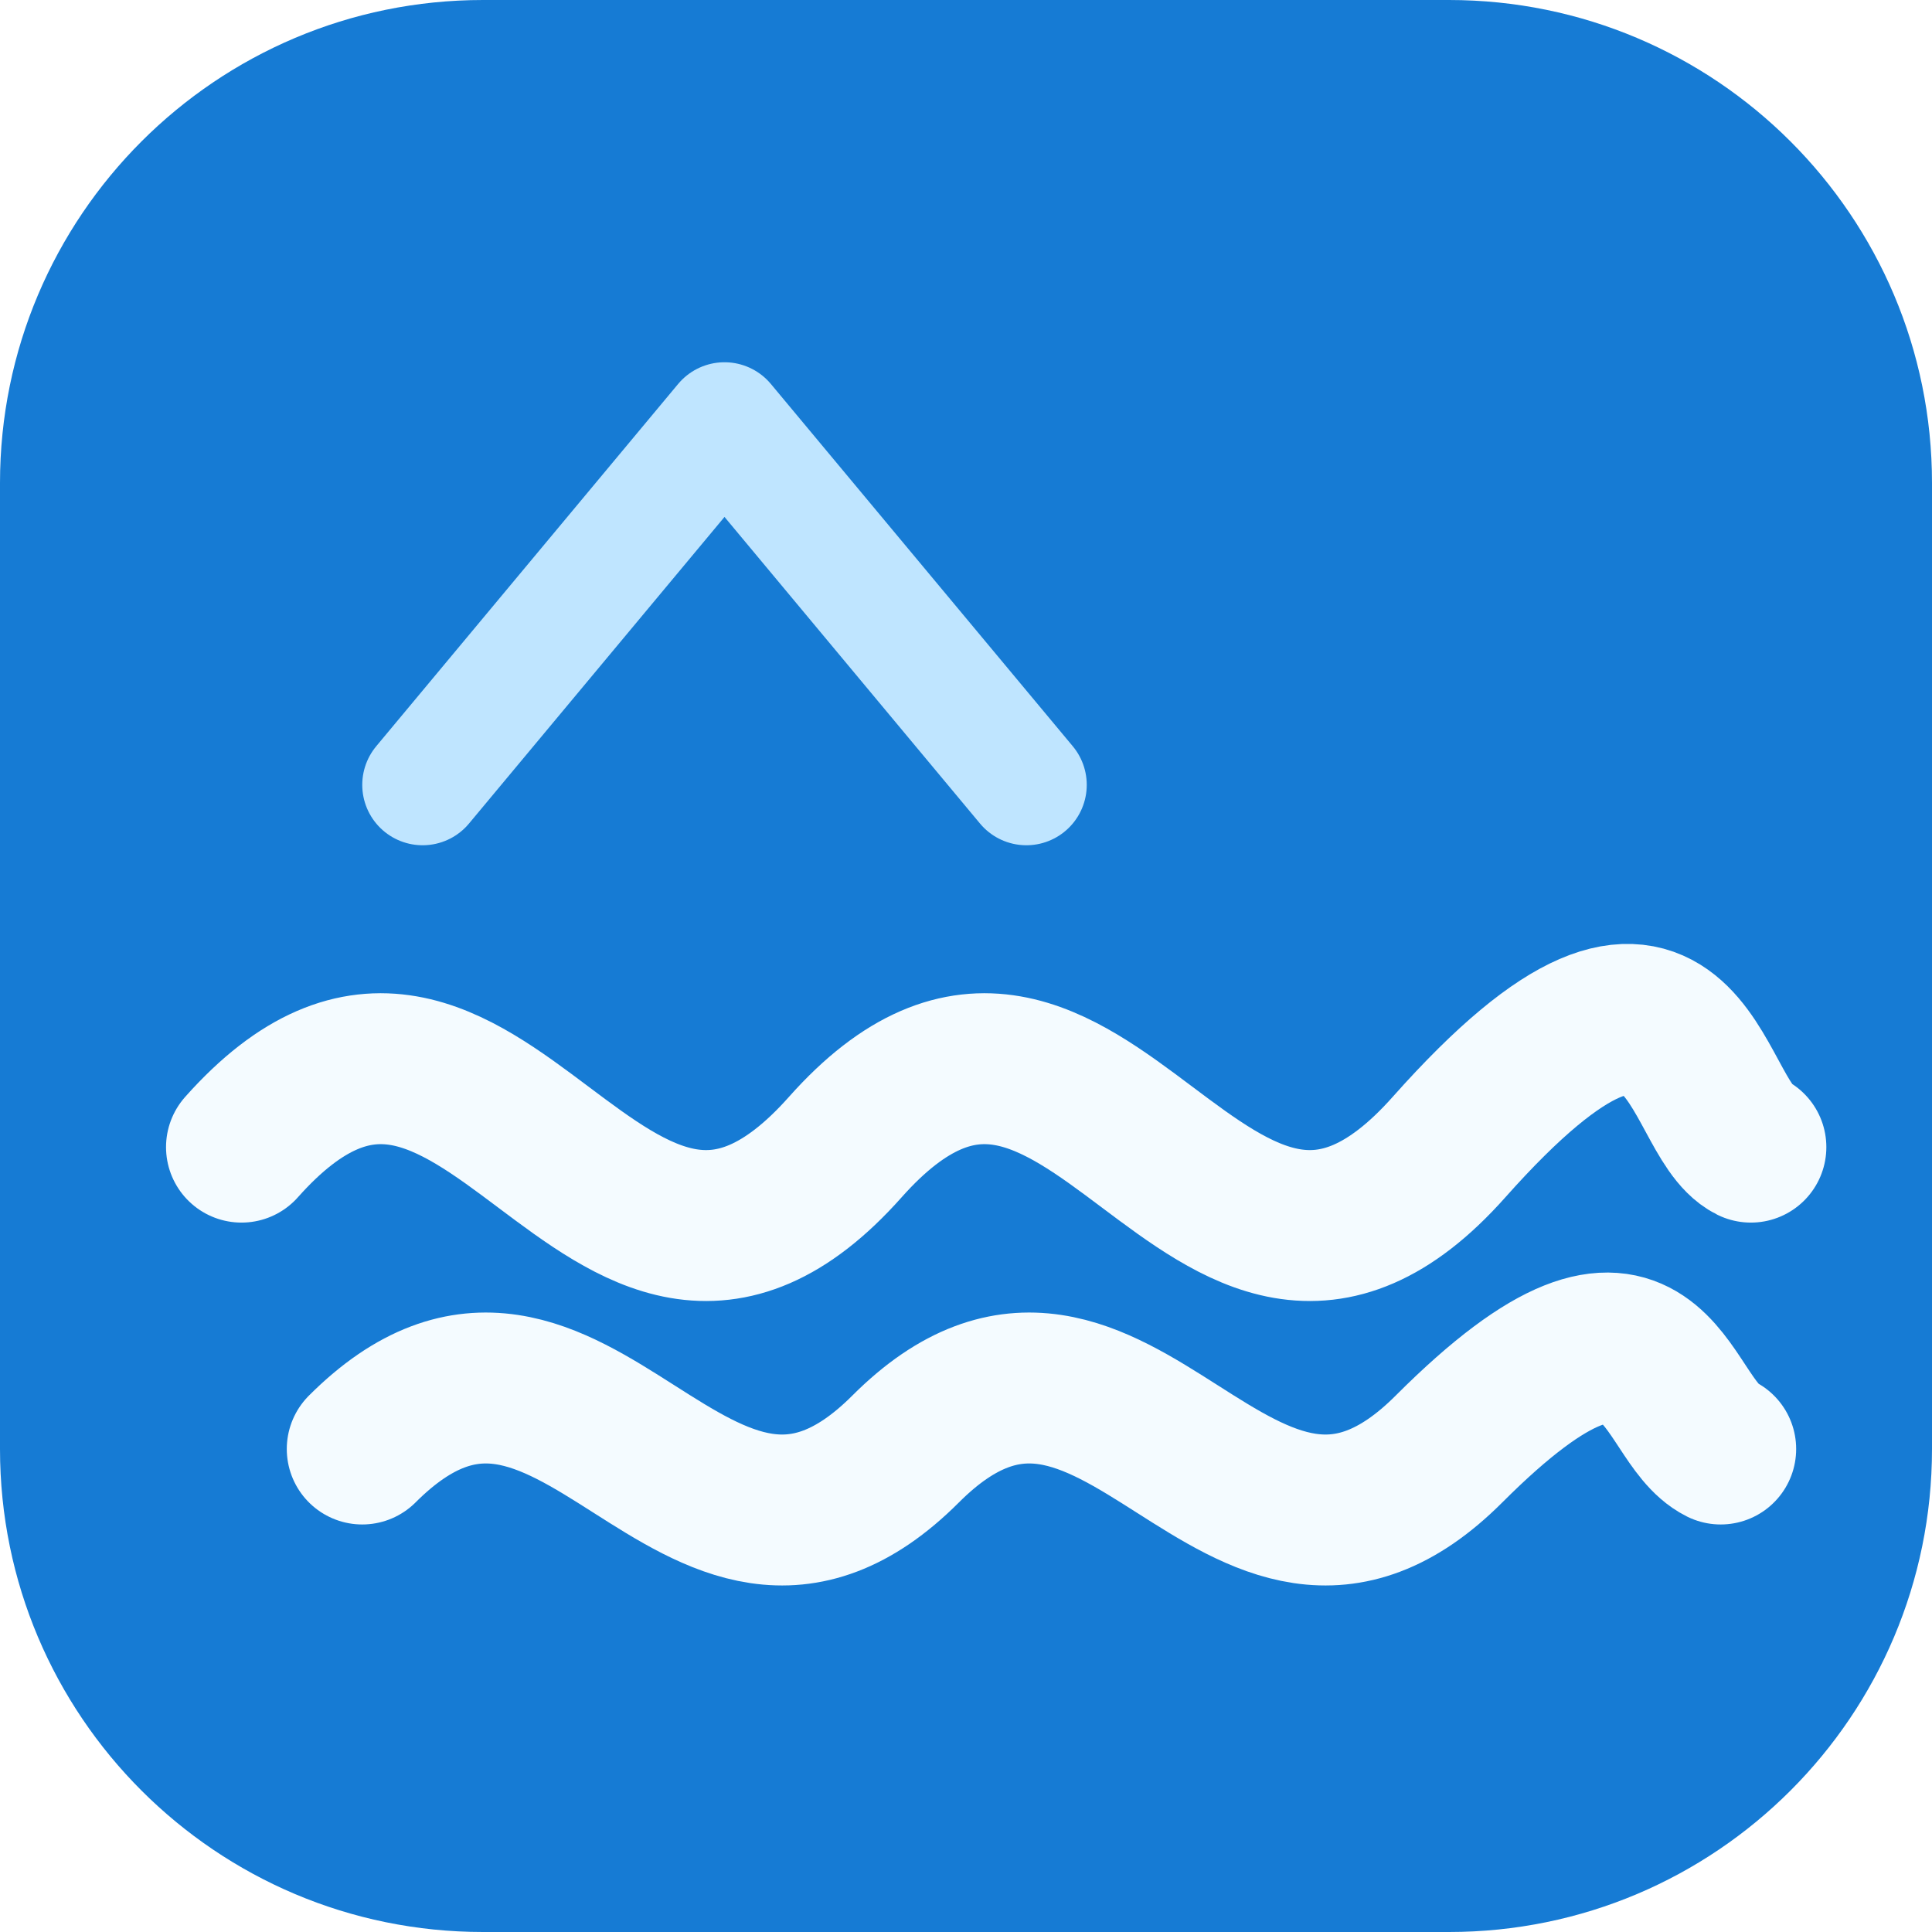
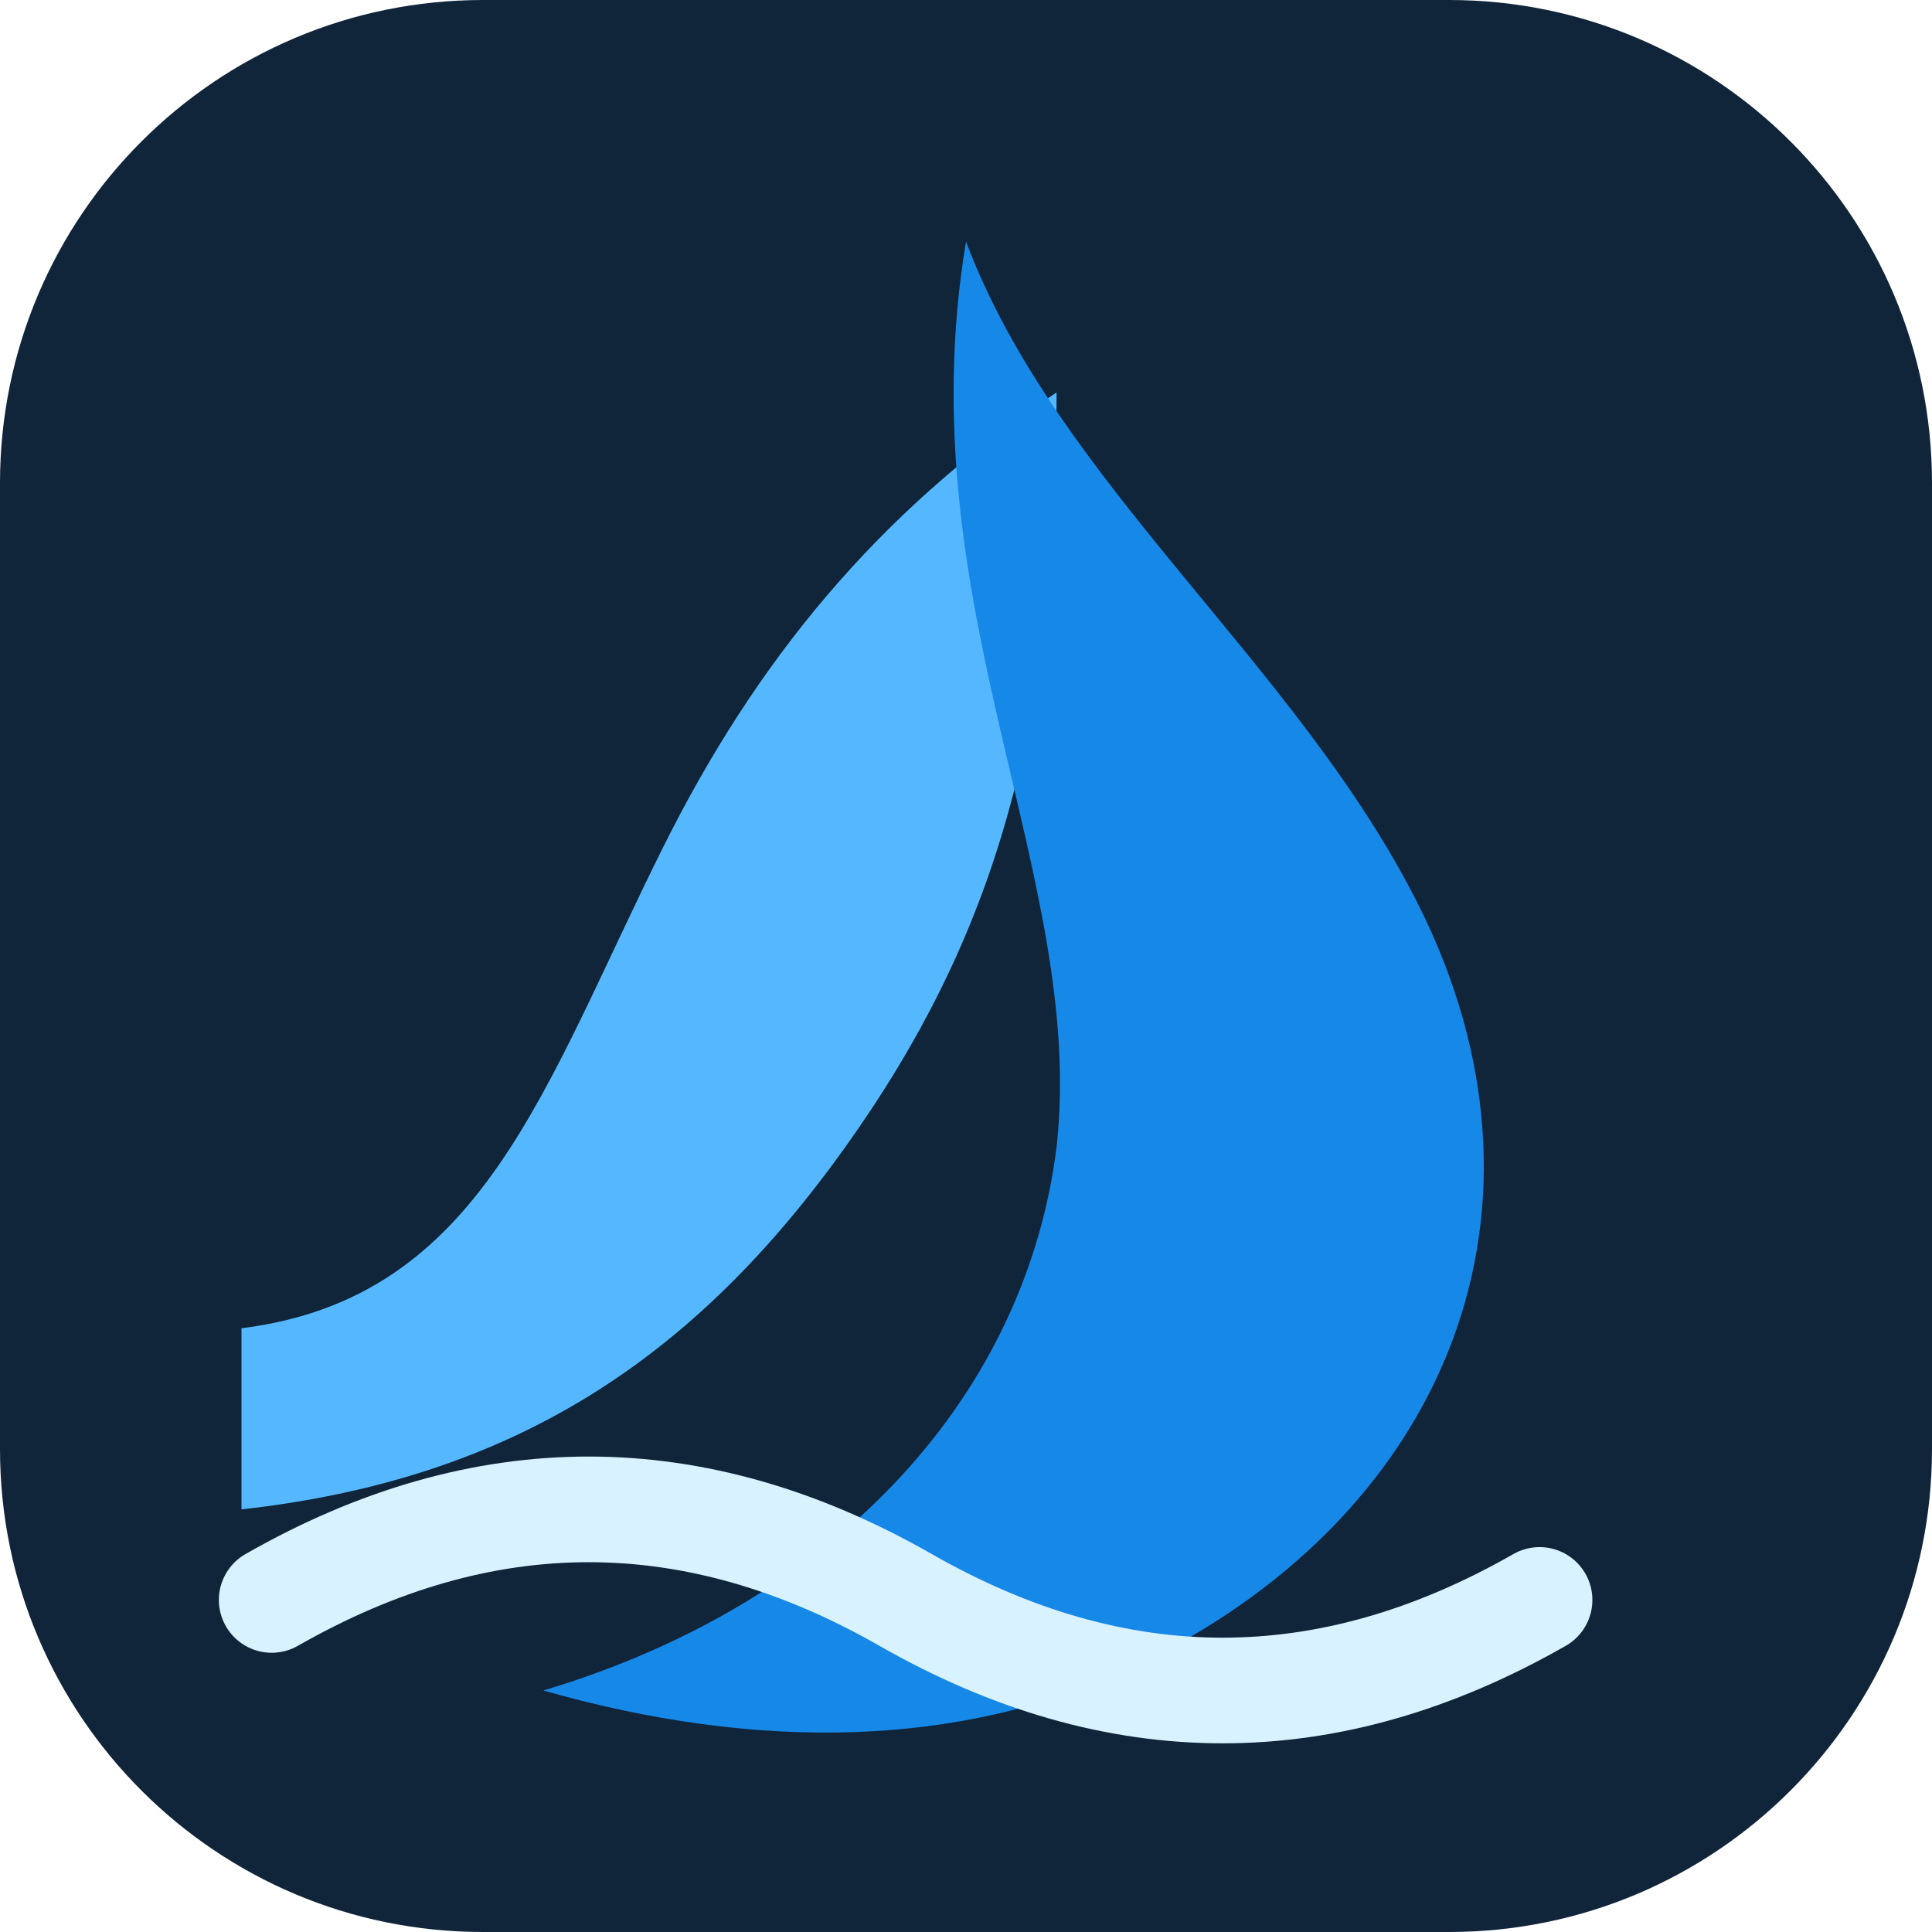
<svg xmlns="http://www.w3.org/2000/svg" viewBox="0 0 64 64">
-   <rect width="64" height="64" rx="16" fill="#167bd4" />
-   <path d="M8 38c8-9 12 9 20 0s12 9 20 0 8-1 10 0M12 48c7-7 11 7 18 0s11 7 18 0 7-1 9 0" fill="none" stroke="#f4fbff" stroke-width="5" stroke-linecap="round" />
-   <path d="m14 26 10-12 10 12" fill="none" stroke="#bfe5ff" stroke-width="4" stroke-linecap="round" stroke-linejoin="round" />
+   <rect width="64" height="64" rx="16" fill="#10243a" />
+   <path d="M8 44c8-1 10-8 14-16 3-6 7-11 13-15 0 11-2 18-7 25-5 7-11 11-20 12" fill="#55b8ff" />
+   <path d="M32 8c3 8 11 14 15 22 5 10 1 20-9 25-6 3-13 3-20 1 10-3 16-10 17-18 1-9-5-18-3-30Z" fill="#1688e8" />
+   <path d="M9 53c7-4 14-4 21 0s14 4 21 0" fill="none" stroke="#d8f2ff" stroke-linecap="round" stroke-width="3.5" />
</svg>
